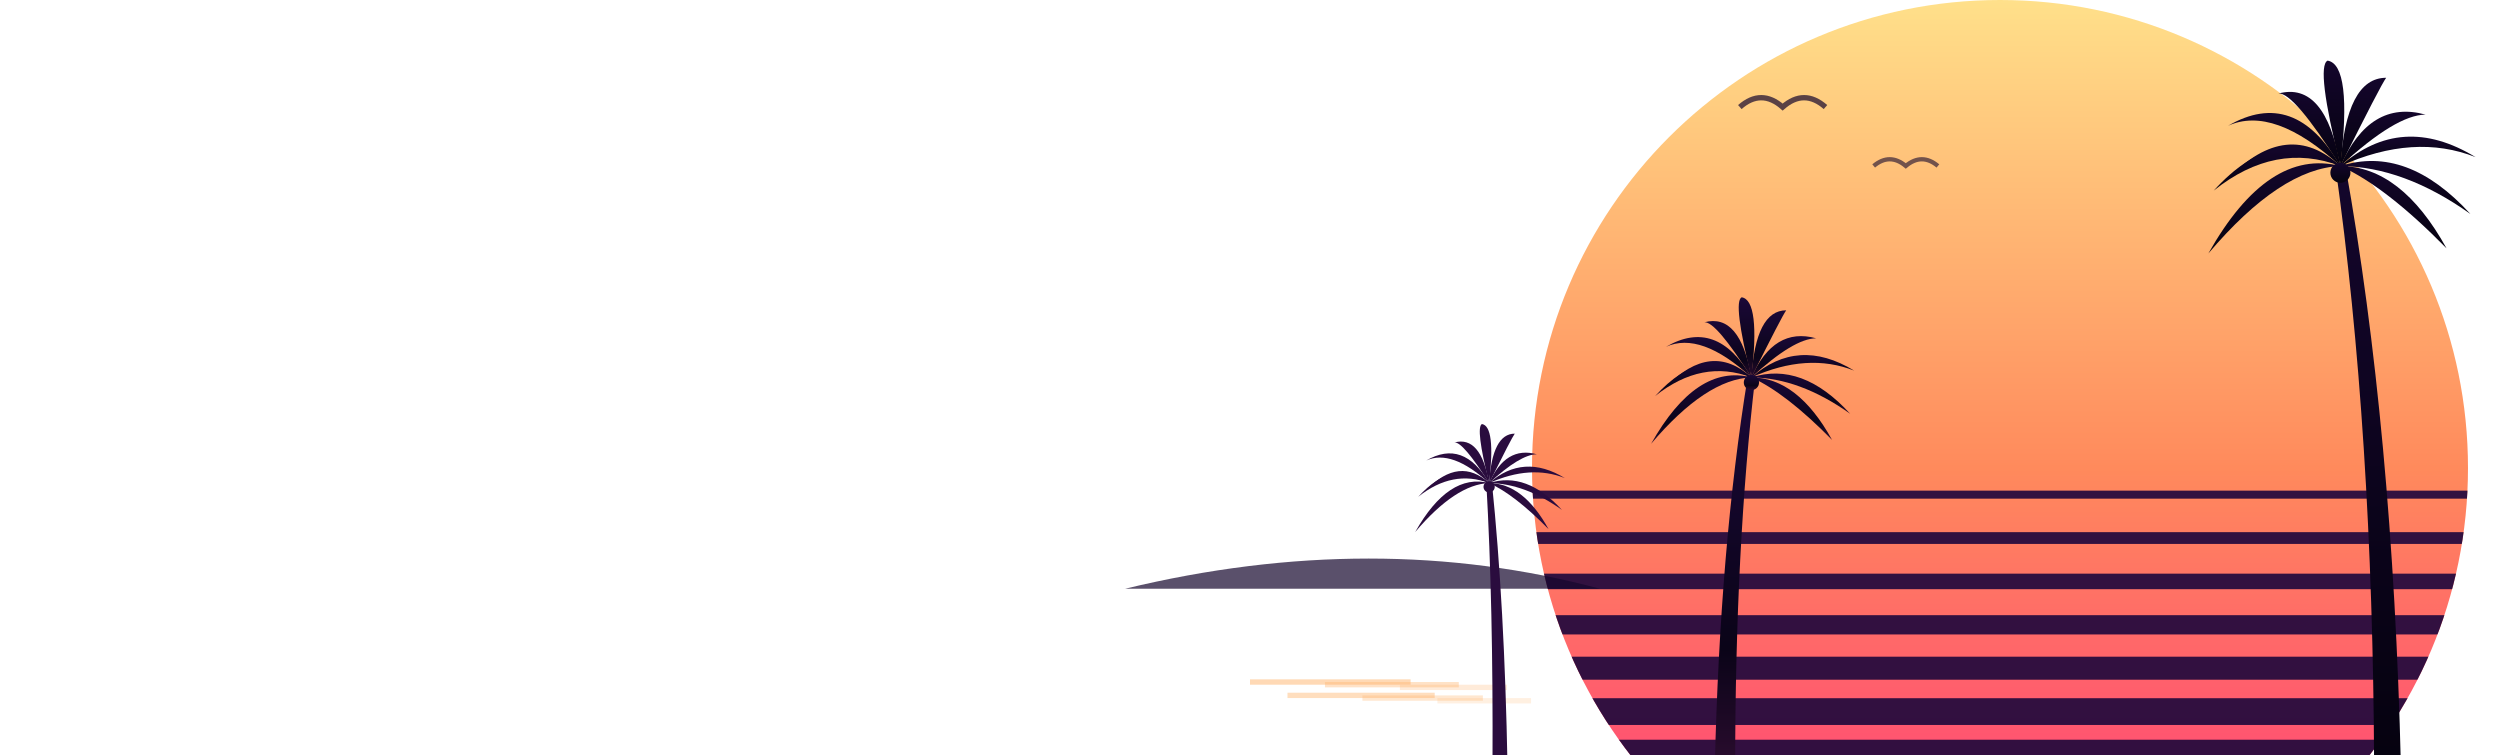
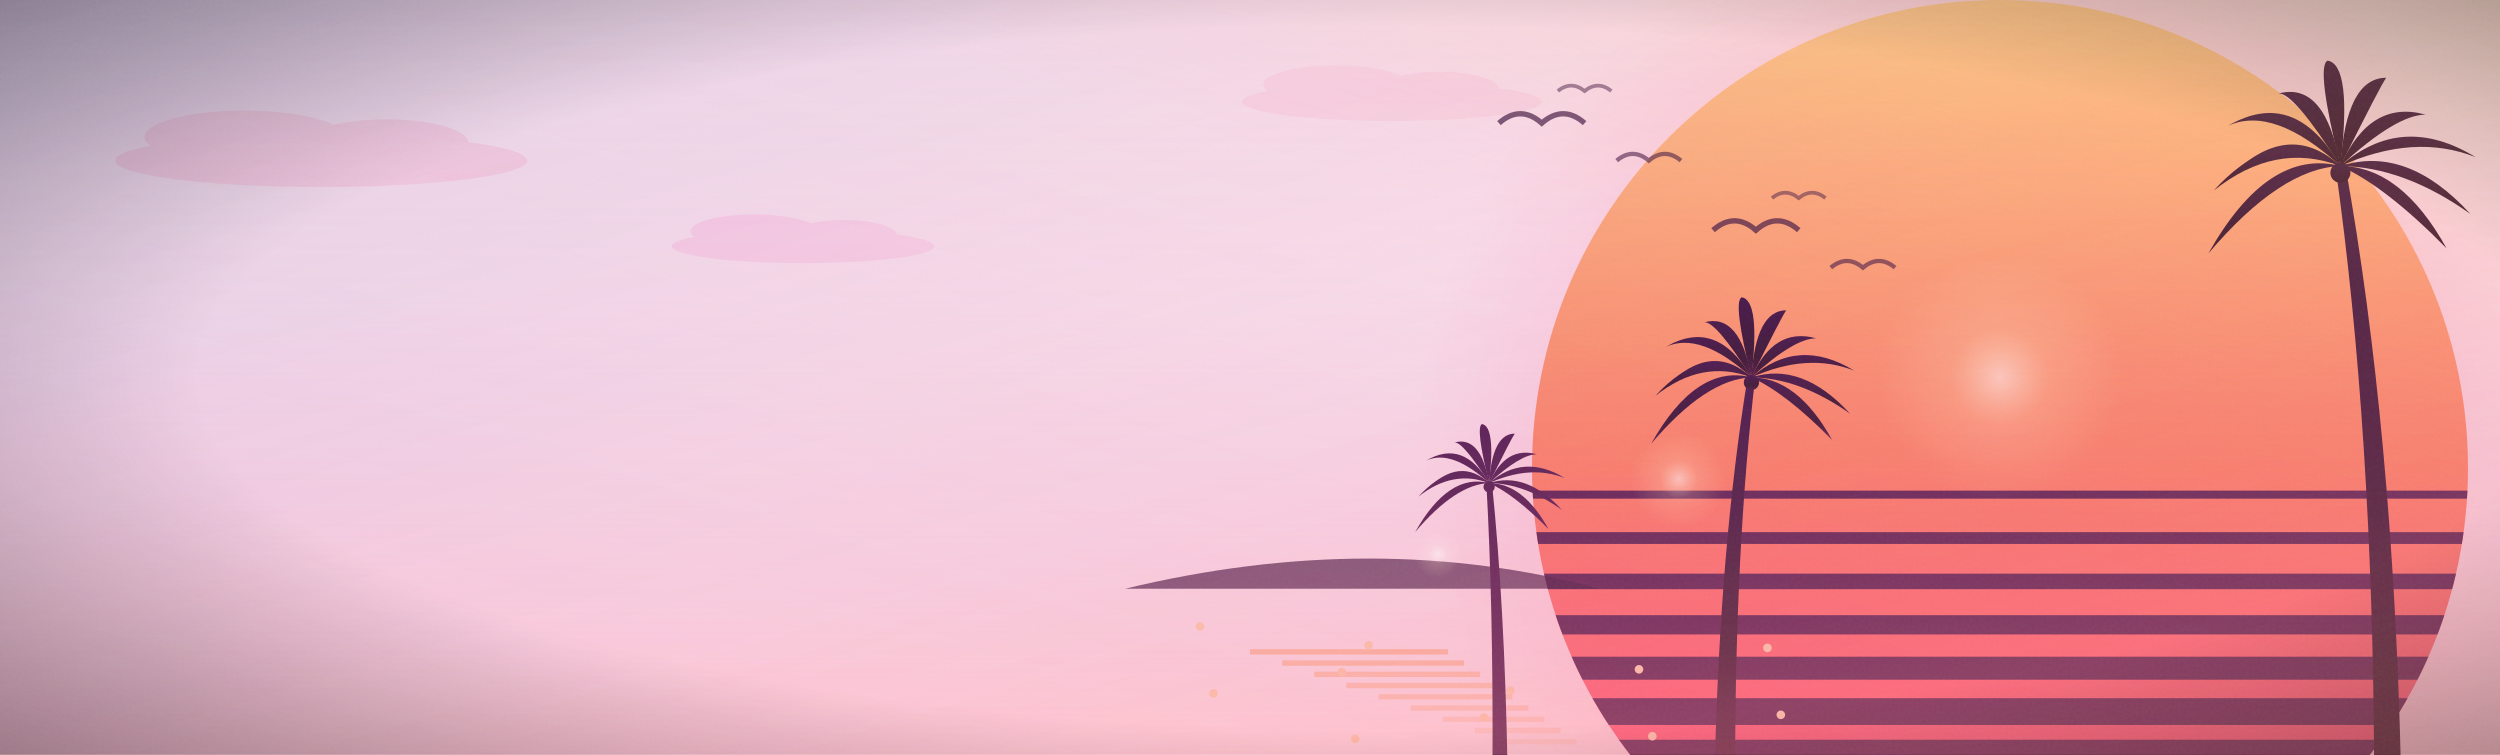
<svg xmlns="http://www.w3.org/2000/svg" viewBox="0 0 934 282" width="934" height="282">
  <defs>
    <linearGradient id="ink" x1="0" y1="0" x2="0" y2="1">
      <stop offset="0" stop-color="#14062c" />
      <stop offset="1" stop-color="#05020f" />
    </linearGradient>
    <linearGradient id="inkwarm" x1="0" y1="0" x2="0" y2="1">
      <stop offset="0" stop-color="#1b0838" />
      <stop offset=".7" stop-color="#0a0418" />
      <stop offset="1" stop-color="#2a0c2e" />
    </linearGradient>
    <linearGradient id="sun" x1="0" y1="0" x2="0" y2="1">
      <stop offset="0" stop-color="#ffe08a" />
      <stop offset=".5" stop-color="#ff8a5c" />
      <stop offset="1" stop-color="#ff2f7e" />
    </linearGradient>
    <linearGradient id="rim" x1="0" y1="0" x2="1" y2="0">
      <stop offset="0" stop-color="#ff9ad5" stop-opacity="0" />
      <stop offset="1" stop-color="#ffb36b" />
    </linearGradient>
    <linearGradient id="lens" x1="0" y1="0" x2="1" y2="1">
      <stop offset="0" stop-color="#ffd27a" />
      <stop offset=".5" stop-color="#ff6aa8" />
      <stop offset="1" stop-color="#5a2a9a" />
    </linearGradient>
    <linearGradient id="haze" x1="0" y1="0" x2="0" y2="1">
      <stop offset="0" stop-color="#7a3a9a" stop-opacity=".0" />
      <stop offset="1" stop-color="#ff7a8a" stop-opacity=".55" />
    </linearGradient>
+     <filter id="glow" x="-30%" y="-30%" width="160%" height="160%">
+       <feGaussianBlur stdDeviation="5" result="b" />
+       <feMerge>
+         <feMergeNode in="b" />
+         <feMergeNode in="SourceGraphic" />
+       </feMerge>
+     </filter>
+     <filter id="glowS" x="-30%" y="-60%" width="160%" height="220%">
+       <feGaussianBlur stdDeviation="2.4" result="b" />
+       <feMerge>
+         <feMergeNode in="b" />
+         <feMergeNode in="b" />
+         <feMergeNode in="SourceGraphic" />
+       </feMerge>
+     </filter>
+     <filter id="soft">
+       <feGaussianBlur stdDeviation=".9" />
+     </filter>
+     <filter id="grain" x="0" y="0" width="100%" height="100%">
+       <feTurbulence type="fractalNoise" baseFrequency=".9" numOctaves="2" seed="7" result="n" />
+       <feColorMatrix in="n" type="matrix" values="0 0 0 0 1  0 0 0 0 1  0 0 0 0 1  0 0 0 .55 0" />
+     </filter>
+     <radialGradient id="vig" cx=".55" cy=".5" r=".85">
+       <stop offset=".55" stop-color="#05010f" stop-opacity="0" />
+       <stop offset="1" stop-color="#05010f" stop-opacity=".55" />
+     </radialGradient>
+     <linearGradient id="grade" x1="0" y1="0" x2="1" y2="1">
+       <stop offset="0" stop-color="#3a1a9a" stop-opacity=".16" />
+       <stop offset=".55" stop-color="#ff5e8a" stop-opacity=".05" />
+       <stop offset="1" stop-color="#ffb36b" stop-opacity=".16" />
+     </linearGradient>
+     <linearGradient id="leak" x1="1" y1="0" x2="0" y2="1">
+       <stop offset="0" stop-color="#ffb36b" stop-opacity=".34" />
+       <stop offset=".35" stop-color="#ff5e8a" stop-opacity=".1" />
+       <stop offset="1" stop-color="#ff5e8a" stop-opacity="0" />
+     </linearGradient>
+     <linearGradient id="fog" x1="0" y1="1" x2="0" y2="0">
+       <stop offset="0" stop-color="#ff7a9a" stop-opacity=".38" />
+       <stop offset=".6" stop-color="#b04aa8" stop-opacity=".1" />
+       <stop offset="1" stop-color="#b04aa8" stop-opacity="0" />
+     </linearGradient>
+     <radialGradient id="flare" cx=".5" cy=".5" r=".5">
+       <stop offset="0" stop-color="#fff" stop-opacity=".55" />
+       <stop offset=".4" stop-color="#ffd9a0" stop-opacity=".18" />
+       <stop offset="1" stop-color="#ffd9a0" stop-opacity="0" />
+     </radialGradient>
+     <radialGradient id="halo" cx=".5" cy=".5" r=".5">
+       <stop offset="0" stop-color="#ff9a6a" stop-opacity=".6" />
+       <stop offset=".6" stop-color="#ff5e8a" stop-opacity=".18" />
+       <stop offset="1" stop-color="#ff5e8a" stop-opacity="0" />
+     </radialGradient>
+     <radialGradient id="halo2" cx=".5" cy=".5" r=".5">
+       <stop offset="0" stop-color="#fff0cf" stop-opacity=".5" />
+       <stop offset=".6" stop-color="#c9a8ff" stop-opacity=".15" />
+       <stop offset="1" stop-color="#c9a8ff" stop-opacity="0" />
+     </radialGradient>
    <radialGradient id="moon" cx=".5" cy=".5" r=".5">
      <stop offset=".55" stop-color="#fff0cf" />
      <stop offset="1" stop-color="#ffd9a0" stop-opacity="0" />
    </radialGradient>
    <linearGradient id="skin" x1="0" y1="0" x2="1" y2="1">
      <stop offset="0" stop-color="#2a1240" />
      <stop offset=".6" stop-color="#6a3a7a" />
      <stop offset="1" stop-color="#c8688a" />
    </linearGradient>
    <linearGradient id="shade" x1="0" y1="0" x2="1" y2="0">
      <stop offset="0" stop-color="#fff" stop-opacity=".25" />
      <stop offset="1" stop-color="#2a0c3e" stop-opacity=".55" />
    </linearGradient>
    <clipPath id="sunclip2">
      <circle cx="653.8" cy="141" r="141" />
    </clipPath>
    <clipPath id="sunclip">
      <circle cx="747.2" cy="174.84" r="174.84" />
    </clipPath>
    <filter id="soft">
      <feGaussianBlur stdDeviation="1.2" />
    </filter>
+     <style>
+ .tw{animation:tw 3s ease-in-out infinite}.t1{animation-duration:2.3s;animation-delay:-.7s}.t2{animation-duration:3.7s;animation-delay:-1.4s}.t3{animation-duration:4.4s;animation-delay:-2.1s}
+ @keyframes tw{0%,100%{opacity:.95}50%{opacity:.18}}
+ .sway{transform-box:fill-box;transform-origin:50% 100%;animation:sway 7s ease-in-out infinite}.sw2{animation-duration:9s;animation-delay:-2s}.sw3{animation-duration:6s;animation-delay:-4s}
+ @keyframes sway{0%,100%{transform:rotate(0)}25%{transform:rotate(1.5deg)}75%{transform:rotate(-1.5deg)}}
+ .wk{animation:wk 6s steps(1,end) infinite}.wk2{animation-duration:9s;animation-delay:-3s}.wk3{animation-duration:11s;animation-delay:-6s}
+ @keyframes wk{0%,100%{opacity:.9}38%{opacity:.08}62%{opacity:.9}}
+ .blink{animation:bl 1.7s steps(1,end) infinite}@keyframes bl{0%,100%{opacity:1}50%{opacity:.1}}
+ .pulse{transform-box:fill-box;transform-origin:center;animation:pl 7s ease-in-out infinite}@keyframes pl{0%,100%{opacity:.55;transform:scale(1)}50%{opacity:.95;transform:scale(1.07)}}
+ .drift{animation:dr 8s ease-in-out infinite alternate}.dr2{animation-duration:11s;animation-delay:-3s}@keyframes dr{from{transform:translateX(-16px)}to{transform:translateX(16px)}}
+ .cars{animation:cr 9s linear infinite}.cars2{animation-duration:13s;animation-delay:-5s;animation-direction:reverse}@keyframes cr{from{transform:translateX(-140px)}to{transform:translateX(140px)}}
+ .cloud{animation:cl 70s linear infinite}@keyframes cl{from{transform:translateX(-260px)}to{transform:translateX(1200px)}}
+ .fly{animation:fl 26s linear infinite}@keyframes fl{from{transform:translate(-200px,10px)}50%{transform:translate(480px,-14px)}to{transform:translate(1150px,6px)}}
+ .neon{animation:ne 5s infinite}@keyframes ne{0%,44%,50%,56%,100%{opacity:1}46%{opacity:.3}48%{opacity:.9}52%{opacity:.4}54%{opacity:.95}}
+ .shoot{opacity:0;animation:sh 11s linear infinite}@keyframes sh{0%,88%{opacity:0;transform:translate(0,0)}90%{opacity:1}100%{opacity:0;transform:translate(-240px,100px)}}
+ .spin{animation:sp 120s linear infinite}@keyframes sp{to{transform:rotate(360deg)}}
+ .flo{animation:fo 8s ease-in-out infinite}.fo2{animation-duration:11s;animation-delay:-4s}@keyframes fo{0%,100%{transform:translate(0,0);opacity:.2}50%{transform:translate(10px,-14px);opacity:1}}
+ .flare{animation:fl2 9s ease-in-out infinite;mix-blend-mode:screen}.f2{animation-delay:-3s}.f3{animation-delay:-6s}@keyframes fl2{0%,100%{opacity:.35;transform:translateX(0)}50%{opacity:.85;transform:translateX(10px)}}
+ .shim{animation:shm 4s ease-in-out infinite}.sh2{animation-delay:-1.3s}.sh3{animation-delay:-2.6s}@keyframes shm{0%,100%{opacity:.2}50%{opacity:.9}}
+ @media (prefers-reduced-motion:reduce){*{animation:none!important}}
+ </style>
  </defs>
+   <g class="cloud" style="animation-delay:-10s" opacity="0.28">
+     <g transform="translate(120 60) scale(1.1)">
+       <ellipse cx="0" cy="0" rx="70" ry="9" fill="#ffb4c8" />
+       <ellipse cx="-26" cy="-8" rx="34" ry="9" fill="#ffb4c8" />
+       <ellipse cx="22" cy="-6" rx="28" ry="8" fill="#ffb4c8" />
+     </g>
+   </g>
+   <g class="cloud" style="animation-delay:-38s" opacity="0.22">
+     <g transform="translate(520 38) scale(0.8)">
+       <ellipse cx="0" cy="0" rx="70" ry="9" fill="#ffc6d8" />
+       <ellipse cx="-26" cy="-8" rx="34" ry="9" fill="#ffc6d8" />
+       <ellipse cx="22" cy="-6" rx="28" ry="8" fill="#ffc6d8" />
+     </g>
+   </g>
+   <g class="cloud" style="animation-delay:-52s" opacity="0.2">
+     <g transform="translate(300 92) scale(0.7)">
+       <ellipse cx="0" cy="0" rx="70" ry="9" fill="#ff9ad5" />
+       <ellipse cx="-26" cy="-8" rx="34" ry="9" fill="#ff9ad5" />
+       <ellipse cx="22" cy="-6" rx="28" ry="8" fill="#ff9ad5" />
+     </g>
+   </g>
+   <circle class="pulse" cx="747.2" cy="174.84" r="219.96" fill="url(#halo)" />
  <circle cx="747.2" cy="174.84" r="174.84" fill="url(#sun)" />
  <g clip-path="url(#sunclip)">
    <rect x="549.8" y="183.3" width="394.8" height="3" fill="#2a0c3e" opacity=".96" />
    <rect x="549.8" y="198.81" width="394.8" height="4.4" fill="#2a0c3e" opacity=".96" />
    <rect x="549.8" y="214.32" width="394.8" height="5.8" fill="#2a0c3e" opacity=".96" />
    <rect x="549.8" y="229.83" width="394.8" height="7.2" fill="#2a0c3e" opacity=".96" />
    <rect x="549.8" y="245.34" width="394.8" height="8.6" fill="#2a0c3e" opacity=".96" />
    <rect x="549.8" y="260.85" width="394.8" height="10" fill="#2a0c3e" opacity=".96" />
    <rect x="549.8" y="276.36" width="394.8" height="11.4" fill="#2a0c3e" opacity=".96" />
    <rect x="549.8" y="291.87" width="394.8" height="12.8" fill="#2a0c3e" opacity=".96" />
    <rect x="549.8" y="307.38" width="394.8" height="14.2" fill="#2a0c3e" opacity=".96" />
  </g>
  <path d="M420.3 219.96 Q513.7 197.4 597.76 219.96 Z" fill="#14062c" opacity=".7" />
-   <rect x="467" y="253.8" width="60" height="2" fill="#ffb36b" opacity="0.5" />
-   <rect x="481" y="258.8" width="55" height="2" fill="#ffb36b" opacity="0.44" />
-   <rect x="495" y="254.8" width="50" height="2" fill="#ffb36b" opacity="0.38" />
-   <rect x="509" y="259.8" width="45" height="2" fill="#ffb36b" opacity="0.32" />
-   <rect x="523" y="255.8" width="40" height="2" fill="#ffb36b" opacity="0.26" />
-   <rect x="537" y="260.8" width="35" height="2" fill="#ffb36b" opacity="0.2" />
-   <path d="M886.97 286 Q886.46 161.022 872.498 62.04 L876.248 62.04 Q893.96 161.022 896.97 286Z" fill="url(#ink)" />
-   <path d="M874.373 62.04 Q854.64 43.929 832.519 66.56 Q852.252 52.054 874.373 62.04Z" fill="url(#ink)" />
-   <path d="M874.373 62.04 Q857.326 32.485 832.392 46.994 Q849.439 39.243 874.373 62.04Z" fill="url(#ink)" />
-   <path d="M874.373 62.04 Q868.765 30.251 851.248 34.936 Q856.857 34.376 874.373 62.04Z" fill="url(#ink)" />
-   <path d="M874.373 62.04 Q878.825 24.145 869.58 22.649 Q865.128 24.864 874.373 62.04Z" fill="url(#ink)" />
-   <path d="M874.373 62.04 Q889.384 31.899 891.474 29.055 Q876.463 29.077 874.373 62.04Z" fill="url(#ink)" />
-   <path d="M874.373 62.04 Q895.144 42.891 906.193 42.82 Q885.422 37.058 874.373 62.04Z" fill="url(#ink)" />
-   <path d="M874.373 62.04 Q901.979 49.634 924.882 58.706 Q897.276 41.881 874.373 62.04Z" fill="url(#ink)" />
-   <path d="M874.373 62.04 Q898.056 62.238 922.938 79.939 Q899.255 54.02 874.373 62.04Z" fill="url(#ink)" />
-   <path d="M874.373 62.04 Q891.293 69.641 914.024 92.78 Q897.104 62.164 874.373 62.04Z" fill="url(#ink)" />
-   <path d="M874.373 62.04 Q847.355 55.108 825.039 94.696 Q852.058 62.86 874.373 62.04Z" fill="url(#ink)" />
-   <path d="M874.373 62.04 Q851.313 44.571 827.054 71.2 Q850.114 52.79 874.373 62.04Z" fill="url(#ink)" />
-   <circle cx="874.373" cy="64.54" r="3.75" fill="url(#ink)" />
-   <path d="M640.66 286 Q642.597 204.45 652.905 141 L655.755 141 Q648.297 204.45 648.26 286Z" fill="url(#inkwarm)" />
-   <path d="M654.33 141 Q639.333 127.236 622.521 144.435 Q637.518 133.411 654.33 141Z" fill="url(#inkwarm)" />
-   <path d="M654.33 141 Q641.374 118.539 622.424 129.565 Q635.38 123.675 654.33 141Z" fill="url(#inkwarm)" />
-   <path d="M654.33 141 Q650.067 116.84 636.755 120.401 Q641.018 119.975 654.33 141Z" fill="url(#inkwarm)" />
-   <path d="M654.33 141 Q657.714 112.2 650.687 111.063 Q647.303 112.747 654.33 141Z" fill="url(#inkwarm)" />
-   <path d="M654.33 141 Q665.738 118.093 667.327 115.932 Q655.918 115.948 654.33 141Z" fill="url(#inkwarm)" />
-   <path d="M654.33 141 Q670.116 126.447 678.513 126.393 Q662.727 122.014 654.33 141Z" fill="url(#inkwarm)" />
-   <path d="M654.33 141 Q675.31 131.571 692.716 138.466 Q671.736 125.679 654.33 141Z" fill="url(#inkwarm)" />
-   <path d="M654.33 141 Q672.329 141.151 691.239 154.603 Q673.24 134.905 654.33 141Z" fill="url(#inkwarm)" />
-   <path d="M654.33 141 Q667.189 146.776 684.465 164.362 Q671.606 141.094 654.33 141Z" fill="url(#inkwarm)" />
-   <path d="M654.33 141 Q633.796 135.731 616.836 165.819 Q637.37 141.623 654.33 141Z" fill="url(#inkwarm)" />
-   <path d="M654.33 141 Q636.804 127.724 618.367 147.962 Q635.893 133.97 654.33 141Z" fill="url(#inkwarm)" />
-   <circle cx="654.33" cy="142.9" r="2.85" fill="url(#inkwarm)" />
-   <path d="M557.6 286 Q557.894 226.164 555.289 180.48 L557.389 180.48 Q562.094 226.164 563.2 286Z" fill="#2a0c3e" />
-   <path d="M556.339 180.48 Q545.289 170.338 532.901 183.011 Q543.951 174.888 556.339 180.48Z" fill="#2a0c3e" />
-   <path d="M556.339 180.48 Q546.793 163.929 532.83 172.054 Q542.376 167.714 556.339 180.48Z" fill="#2a0c3e" />
-   <path d="M556.339 180.48 Q553.198 162.678 543.389 165.302 Q546.53 164.988 556.339 180.48Z" fill="#2a0c3e" />
-   <path d="M556.339 180.48 Q558.832 159.259 553.655 158.421 Q551.162 159.662 556.339 180.48Z" fill="#2a0c3e" />
-   <path d="M556.339 180.48 Q564.745 163.601 565.916 162.009 Q557.51 162.021 556.339 180.48Z" fill="#2a0c3e" />
-   <path d="M556.339 180.48 Q567.971 169.757 574.158 169.717 Q562.526 166.49 556.339 180.48Z" fill="#2a0c3e" />
-   <path d="M556.339 180.48 Q571.798 173.532 584.624 178.613 Q569.165 169.191 556.339 180.48Z" fill="#2a0c3e" />
-   <path d="M556.339 180.48 Q569.602 180.591 583.535 190.503 Q570.273 175.989 556.339 180.48Z" fill="#2a0c3e" />
-   <path d="M556.339 180.48 Q565.814 184.736 578.544 197.694 Q569.069 180.549 556.339 180.48Z" fill="#2a0c3e" />
-   <path d="M556.339 180.48 Q541.209 176.598 528.712 198.767 Q543.842 180.939 556.339 180.48Z" fill="#2a0c3e" />
-   <path d="M556.339 180.48 Q543.425 170.697 529.84 185.61 Q542.754 175.3 556.339 180.48Z" fill="#2a0c3e" />
-   <circle cx="556.339" cy="181.88" r="2.1" fill="#2a0c3e" />
-   <path d="M650 40 q8 -7 16 0 q8 -7 16 0" stroke="#14062c" stroke-width="2" fill="none" opacity=".7" />
-   <path d="M700 62 q6 -5 12 0 q6 -5 12 0" stroke="#14062c" stroke-width="1.6" fill="none" opacity=".6" />
+   <rect class="drift " x="467" y="242.52" width="74" height="2" fill="#ffb36b" opacity="0.6" />
+   <rect class="drift dr2" x="479" y="246.72" width="68" height="2" fill="#ffb36b" opacity="0.55" />
+   <rect class="drift " x="491" y="250.92" width="62" height="2" fill="#ffb36b" opacity="0.5" />
+   <rect class="drift dr2" x="503" y="255.12" width="56" height="2" fill="#ffb36b" opacity="0.45" />
+   <rect class="drift " x="515" y="259.32" width="50" height="2" fill="#ffb36b" opacity="0.4" />
+   <rect class="drift dr2" x="527" y="263.52" width="44" height="2" fill="#ffb36b" opacity="0.35" />
+   <rect class="drift " x="539" y="267.72" width="38" height="2" fill="#ffb36b" opacity="0.3" />
+   <rect class="drift dr2" x="551" y="271.92" width="32" height="2" fill="#ffb36b" opacity="0.25" />
+   <rect class="drift " x="563" y="276.12" width="26" height="2" fill="#ffb36b" opacity="0.2" />
+   <circle class="shim " cx="448.32" cy="234.06" r="1.6" fill="#ffe9b8" />
+   <circle class="shim sh2" cx="501.32" cy="251.06" r="1.6" fill="#ffe9b8" />
+   <circle class="shim sh3" cx="554.32" cy="268.06" r="1.6" fill="#ffe9b8" />
+   <circle class="shim " cx="607.32" cy="285.06" r="1.6" fill="#ffe9b8" />
+   <circle class="shim sh2" cx="660.32" cy="242.06" r="1.6" fill="#ffe9b8" />
+   <circle class="shim sh3" cx="453.32" cy="259.06" r="1.6" fill="#ffe9b8" />
+   <circle class="shim " cx="506.32" cy="276.06" r="1.6" fill="#ffe9b8" />
+   <circle class="shim sh2" cx="559.32" cy="293.06" r="1.6" fill="#ffe9b8" />
+   <circle class="shim sh3" cx="612.32" cy="250.06" r="1.6" fill="#ffe9b8" />
+   <circle class="shim " cx="665.32" cy="267.06" r="1.6" fill="#ffe9b8" />
+   <circle class="shim sh2" cx="458.32" cy="284.06" r="1.6" fill="#ffe9b8" />
+   <circle class="shim sh3" cx="511.32" cy="241.06" r="1.6" fill="#ffe9b8" />
+   <circle class="shim " cx="564.32" cy="258.06" r="1.6" fill="#ffe9b8" />
+   <circle class="shim sh2" cx="617.32" cy="275.06" r="1.6" fill="#ffe9b8" />
+   <g class="sway ">
+     <path d="M886.97 286 Q886.46 161.022 872.498 62.04 L876.248 62.04 Q893.96 161.022 896.97 286Z" fill="url(#ink)" />
+     <path d="M874.373 62.04 Q854.64 43.929 832.519 66.56 Q852.252 52.054 874.373 62.04Z" fill="url(#ink)" />
+     <path d="M874.373 62.04 Q857.326 32.485 832.392 46.994 Q849.439 39.243 874.373 62.04Z" fill="url(#ink)" />
+     <path d="M874.373 62.04 Q868.765 30.251 851.248 34.936 Q856.857 34.376 874.373 62.04Z" fill="url(#ink)" />
+     <path d="M874.373 62.04 Q878.825 24.145 869.58 22.649 Q865.128 24.864 874.373 62.04Z" fill="url(#ink)" />
+     <path d="M874.373 62.04 Q889.384 31.899 891.474 29.055 Q876.463 29.077 874.373 62.04Z" fill="url(#ink)" />
+     <path d="M874.373 62.04 Q895.144 42.891 906.193 42.82 Q885.422 37.058 874.373 62.04Z" fill="url(#ink)" />
+     <path d="M874.373 62.04 Q901.979 49.634 924.882 58.706 Q897.276 41.881 874.373 62.04Z" fill="url(#ink)" />
+     <path d="M874.373 62.04 Q898.056 62.238 922.938 79.939 Q899.255 54.02 874.373 62.04Z" fill="url(#ink)" />
+     <path d="M874.373 62.04 Q891.293 69.641 914.024 92.78 Q897.104 62.164 874.373 62.04Z" fill="url(#ink)" />
+     <path d="M874.373 62.04 Q847.355 55.108 825.039 94.696 Q852.058 62.86 874.373 62.04Z" fill="url(#ink)" />
+     <path d="M874.373 62.04 Q851.313 44.571 827.054 71.2 Q850.114 52.79 874.373 62.04Z" fill="url(#ink)" />
+     <circle cx="874.373" cy="64.54" r="3.75" fill="url(#ink)" />
+   </g>
+   <g class="sway sw2">
+     <path d="M640.66 286 Q642.597 204.45 652.905 141 L655.755 141 Q648.297 204.45 648.26 286Z" fill="url(#inkwarm)" />
+     <path d="M654.33 141 Q639.333 127.236 622.521 144.435 Q637.518 133.411 654.33 141Z" fill="url(#inkwarm)" />
+     <path d="M654.33 141 Q641.374 118.539 622.424 129.565 Q635.38 123.675 654.33 141Z" fill="url(#inkwarm)" />
+     <path d="M654.33 141 Q650.067 116.84 636.755 120.401 Q641.018 119.975 654.33 141Z" fill="url(#inkwarm)" />
+     <path d="M654.33 141 Q657.714 112.2 650.687 111.063 Q647.303 112.747 654.33 141Z" fill="url(#inkwarm)" />
+     <path d="M654.33 141 Q665.738 118.093 667.327 115.932 Q655.918 115.948 654.33 141Z" fill="url(#inkwarm)" />
+     <path d="M654.33 141 Q670.116 126.447 678.513 126.393 Q662.727 122.014 654.33 141Z" fill="url(#inkwarm)" />
+     <path d="M654.33 141 Q675.31 131.571 692.716 138.466 Q671.736 125.679 654.33 141Z" fill="url(#inkwarm)" />
+     <path d="M654.33 141 Q672.329 141.151 691.239 154.603 Q673.24 134.905 654.33 141Z" fill="url(#inkwarm)" />
+     <path d="M654.33 141 Q667.189 146.776 684.465 164.362 Q671.606 141.094 654.33 141Z" fill="url(#inkwarm)" />
+     <path d="M654.33 141 Q633.796 135.731 616.836 165.819 Q637.37 141.623 654.33 141Z" fill="url(#inkwarm)" />
+     <path d="M654.33 141 Q636.804 127.724 618.367 147.962 Q635.893 133.97 654.33 141Z" fill="url(#inkwarm)" />
+     <circle cx="654.33" cy="142.9" r="2.85" fill="url(#inkwarm)" />
+   </g>
+   <g class="sway sw3">
+     <path d="M557.6 286 Q557.894 226.164 555.289 180.48 L557.389 180.48 Q562.094 226.164 563.2 286Z" fill="#2a0c3e" />
+     <path d="M556.339 180.48 Q545.289 170.338 532.901 183.011 Q543.951 174.888 556.339 180.48Z" fill="#2a0c3e" />
+     <path d="M556.339 180.48 Q546.793 163.929 532.83 172.054 Q542.376 167.714 556.339 180.48Z" fill="#2a0c3e" />
+     <path d="M556.339 180.48 Q553.198 162.678 543.389 165.302 Q546.53 164.988 556.339 180.48Z" fill="#2a0c3e" />
+     <path d="M556.339 180.48 Q558.832 159.259 553.655 158.421 Q551.162 159.662 556.339 180.48Z" fill="#2a0c3e" />
+     <path d="M556.339 180.48 Q564.745 163.601 565.916 162.009 Q557.51 162.021 556.339 180.48Z" fill="#2a0c3e" />
+     <path d="M556.339 180.48 Q567.971 169.757 574.158 169.717 Q562.526 166.49 556.339 180.48Z" fill="#2a0c3e" />
+     <path d="M556.339 180.48 Q571.798 173.532 584.624 178.613 Q569.165 169.191 556.339 180.48Z" fill="#2a0c3e" />
+     <path d="M556.339 180.48 Q569.602 180.591 583.535 190.503 Q570.273 175.989 556.339 180.48Z" fill="#2a0c3e" />
+     <path d="M556.339 180.48 Q565.814 184.736 578.544 197.694 Q569.069 180.549 556.339 180.48Z" fill="#2a0c3e" />
+     <path d="M556.339 180.48 Q541.209 176.598 528.712 198.767 Q543.842 180.939 556.339 180.48Z" fill="#2a0c3e" />
+     <path d="M556.339 180.48 Q543.425 170.697 529.84 185.61 Q542.754 175.3 556.339 180.48Z" fill="#2a0c3e" />
+     <circle cx="556.339" cy="181.88" r="2.1" fill="#2a0c3e" />
+   </g>
+   <g class="fly" style="animation-delay:-6s">
+     <path d="M560 46 q8 -7 16 0 q8 -7 16 0" stroke="#14062c" stroke-width="2" fill="none" opacity=".7" />
+     <path d="M604 60 q6 -5 12 0 q6 -5 12 0" stroke="#14062c" stroke-width="1.6" fill="none" opacity=".6" />
+     <path d="M582 34 q5 -4 10 0 q5 -4 10 0" stroke="#14062c" stroke-width="1.4" fill="none" opacity=".5" />
+   </g>
+   <g class="fly" style="animation-delay:-15s">
+     <path d="M640 86 q8 -7 16 0 q8 -7 16 0" stroke="#14062c" stroke-width="2" fill="none" opacity=".7" />
+     <path d="M684 100 q6 -5 12 0 q6 -5 12 0" stroke="#14062c" stroke-width="1.6" fill="none" opacity=".6" />
+     <path d="M662 74 q5 -4 10 0 q5 -4 10 0" stroke="#14062c" stroke-width="1.4" fill="none" opacity=".5" />
+   </g>
+   <rect width="934" height="282" fill="url(#fog)" />
+   <rect width="934" height="282" fill="url(#leak)" />
+   <circle class="flare" cx="747.2" cy="141" r="46" fill="url(#flare)" />
+   <circle class="flare f2" cx="627.2" cy="179" r="18" fill="url(#flare)" />
+   <circle class="flare f3" cx="537.2" cy="207" r="9" fill="url(#flare)" />
+   <rect width="934" height="282" fill="url(#grade)" />
+   <rect width="934" height="282" fill="url(#vig)" />
+   <rect width="934" height="282" filter="url(#grain)" opacity=".07" />
</svg>
